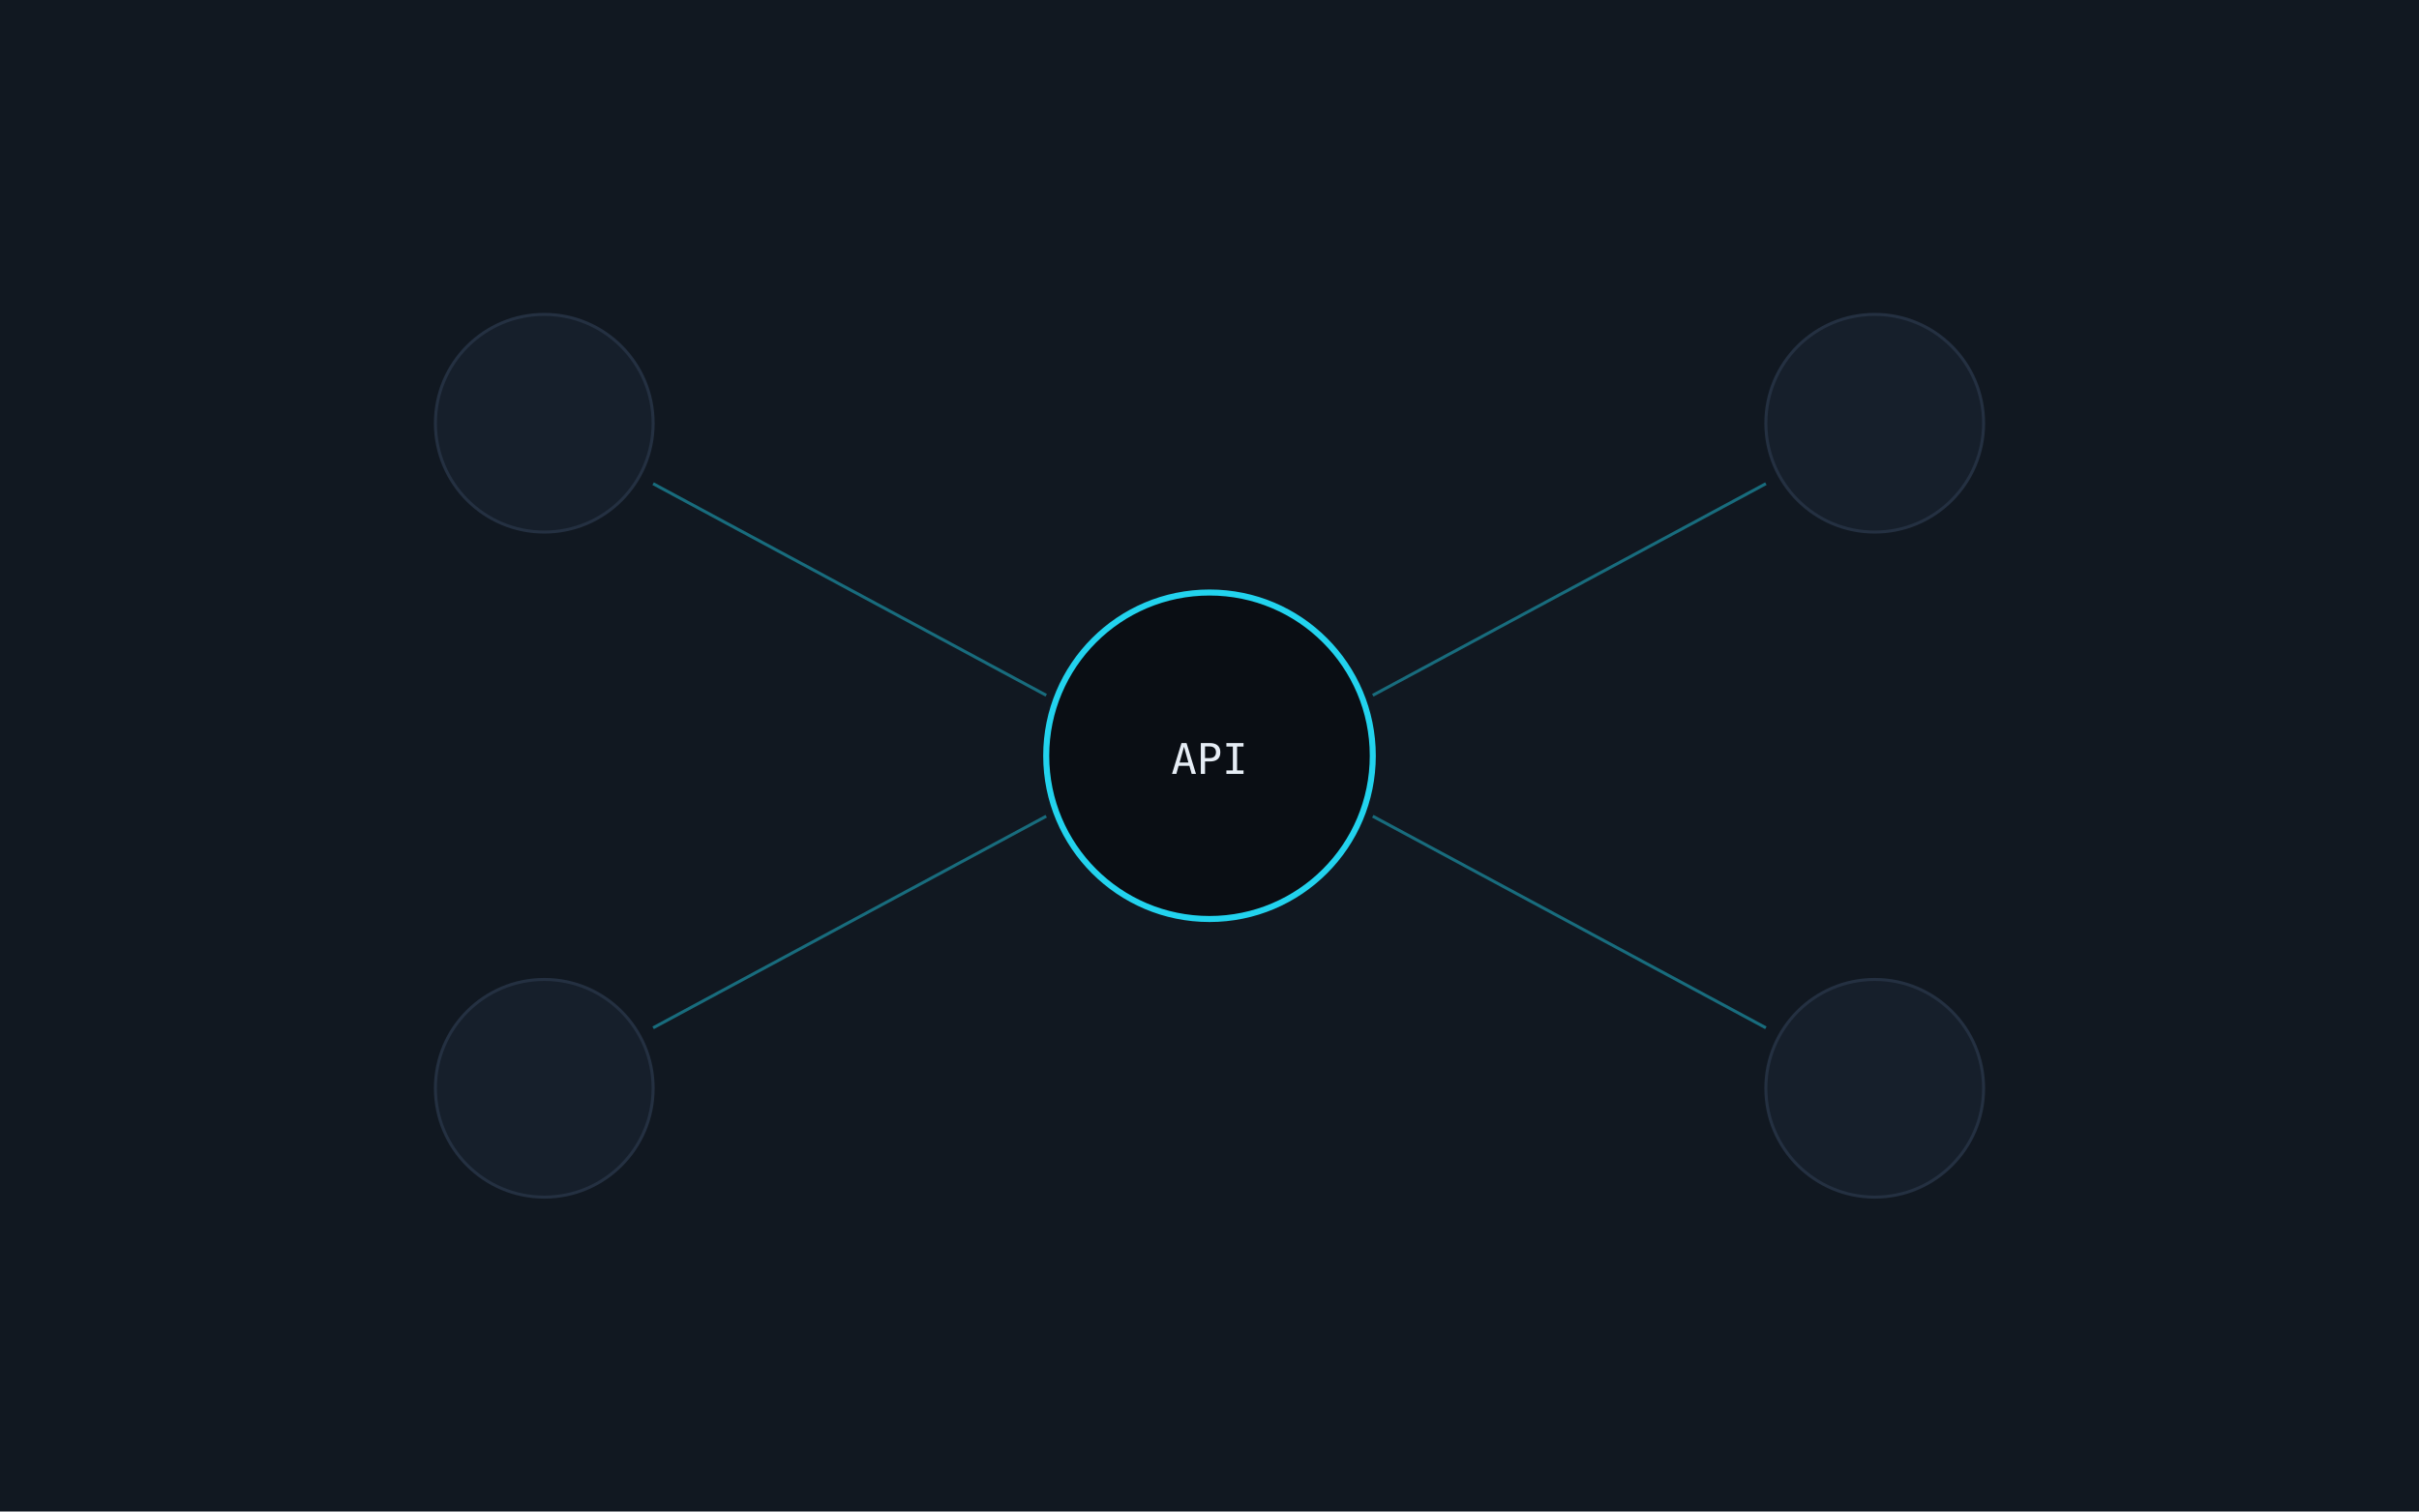
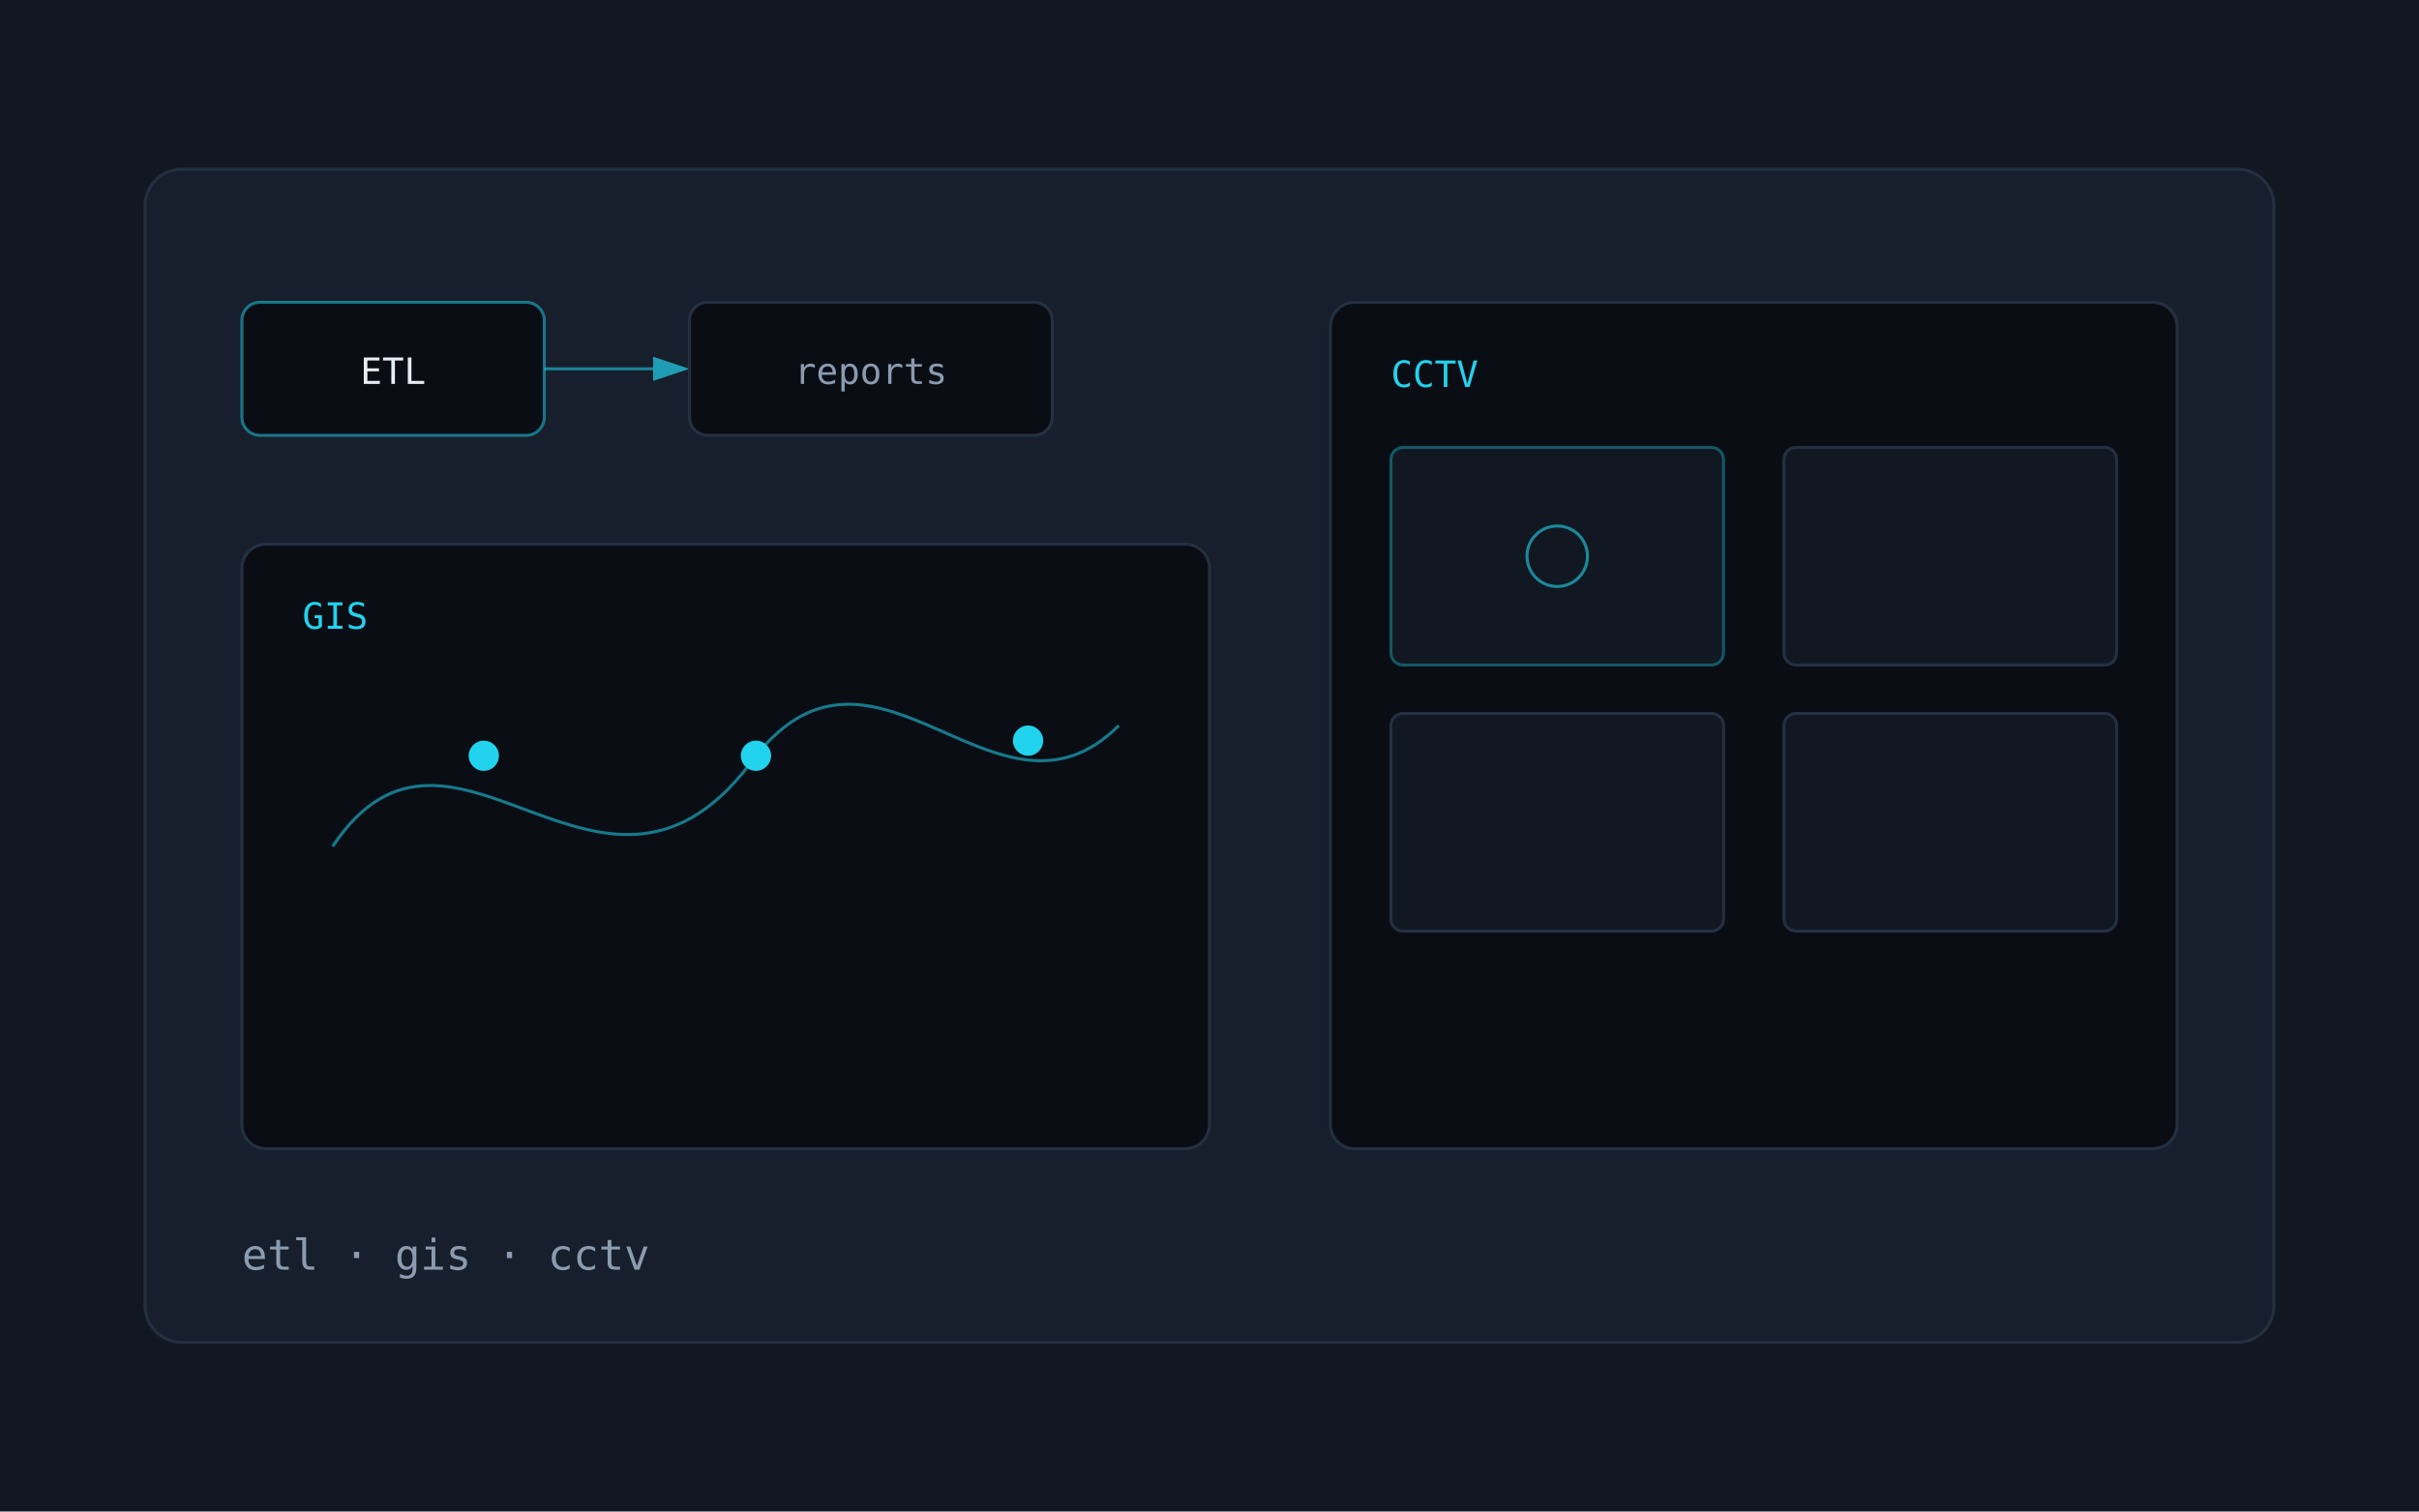
<svg xmlns="http://www.w3.org/2000/svg" viewBox="0 0 800 500" fill="none">
  <rect width="800" height="500" fill="#111821" />
-   <circle cx="400" cy="250" r="54" stroke="#22d3ee" stroke-width="2" fill="#0a0e14" />
-   <text x="400" y="256" text-anchor="middle" fill="#e6edf5" font-family="monospace" font-size="14">API</text>
-   <circle cx="180" cy="140" r="36" stroke="#243041" fill="#161f2b" />
-   <circle cx="620" cy="140" r="36" stroke="#243041" fill="#161f2b" />
-   <circle cx="180" cy="360" r="36" stroke="#243041" fill="#161f2b" />
-   <circle cx="620" cy="360" r="36" stroke="#243041" fill="#161f2b" />
-   <path d="M216 160 L346 230 M584 160 L454 230 M216 340 L346 270 M584 340 L454 270" stroke="#22d3ee" stroke-opacity="0.45" />
+   <rect x="48" y="56" width="704" height="388" rx="12" stroke="#243041" fill="#161f2b" />
+   <rect x="80" y="100" width="100" height="44" rx="6" fill="#0a0e14" stroke="#22d3ee" stroke-opacity="0.5" />
+   <text x="130" y="127" text-anchor="middle" fill="#e6edf5" font-family="monospace" font-size="12">ETL</text>
+   <path d="M180 122h36" stroke="#22d3ee" stroke-opacity="0.55" />
+   <polygon points="216,118 228,122 216,126" fill="#22d3ee" opacity="0.7" />
+   <rect x="228" y="100" width="120" height="44" rx="6" fill="#0a0e14" stroke="#243041" />
+   <text x="288" y="127" text-anchor="middle" fill="#8b9bb0" font-family="monospace" font-size="12">reports</text>
+   <rect x="80" y="180" width="320" height="200" rx="8" fill="#0a0e14" stroke="#243041" />
+   <text x="100" y="208" fill="#22d3ee" font-family="monospace" font-size="12">GIS</text>
+   <path d="M110 280 C150 220, 200 320, 250 250 C290 200, 330 280, 370 240" stroke="#22d3ee" stroke-opacity="0.55" fill="none" />
+   <circle cx="160" cy="250" r="5" fill="#22d3ee" />
+   <circle cx="250" cy="250" r="5" fill="#22d3ee" />
+   <circle cx="340" cy="245" r="5" fill="#22d3ee" />
+   <rect x="440" y="100" width="280" height="280" rx="8" fill="#0a0e14" stroke="#243041" />
+   <text x="460" y="128" fill="#22d3ee" font-family="monospace" font-size="12">CCTV</text>
+   <rect x="460" y="148" width="110" height="72" rx="4" stroke="#22d3ee" stroke-opacity="0.35" fill="#111821" />
+   <rect x="590" y="148" width="110" height="72" rx="4" stroke="#243041" fill="#111821" />
+   <rect x="460" y="236" width="110" height="72" rx="4" stroke="#243041" fill="#111821" />
+   <rect x="590" y="236" width="110" height="72" rx="4" stroke="#243041" fill="#111821" />
+   <circle cx="515" cy="184" r="10" stroke="#22d3ee" stroke-opacity="0.6" fill="none" />
+   <text x="80" y="420" fill="#8b9bb0" font-family="monospace" font-size="14">etl · gis · cctv</text>
</svg>
